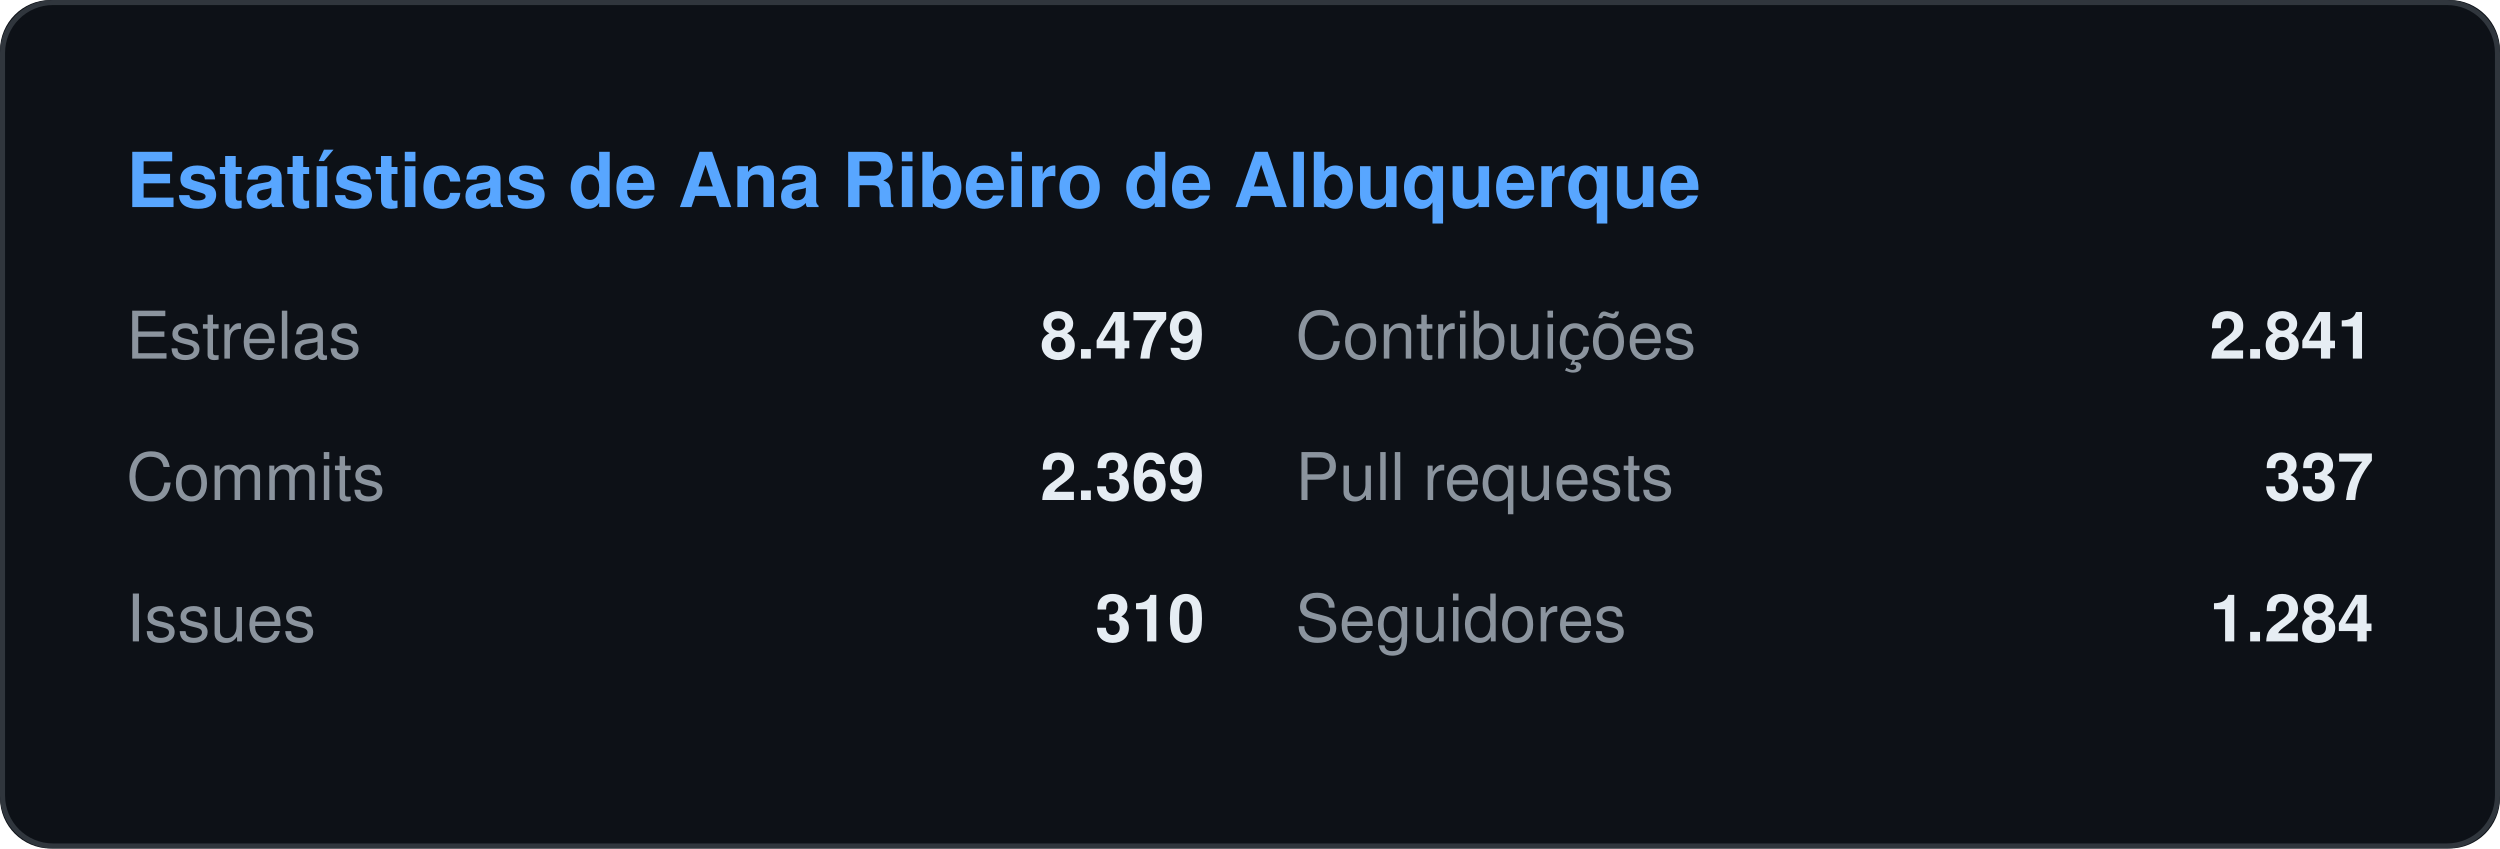
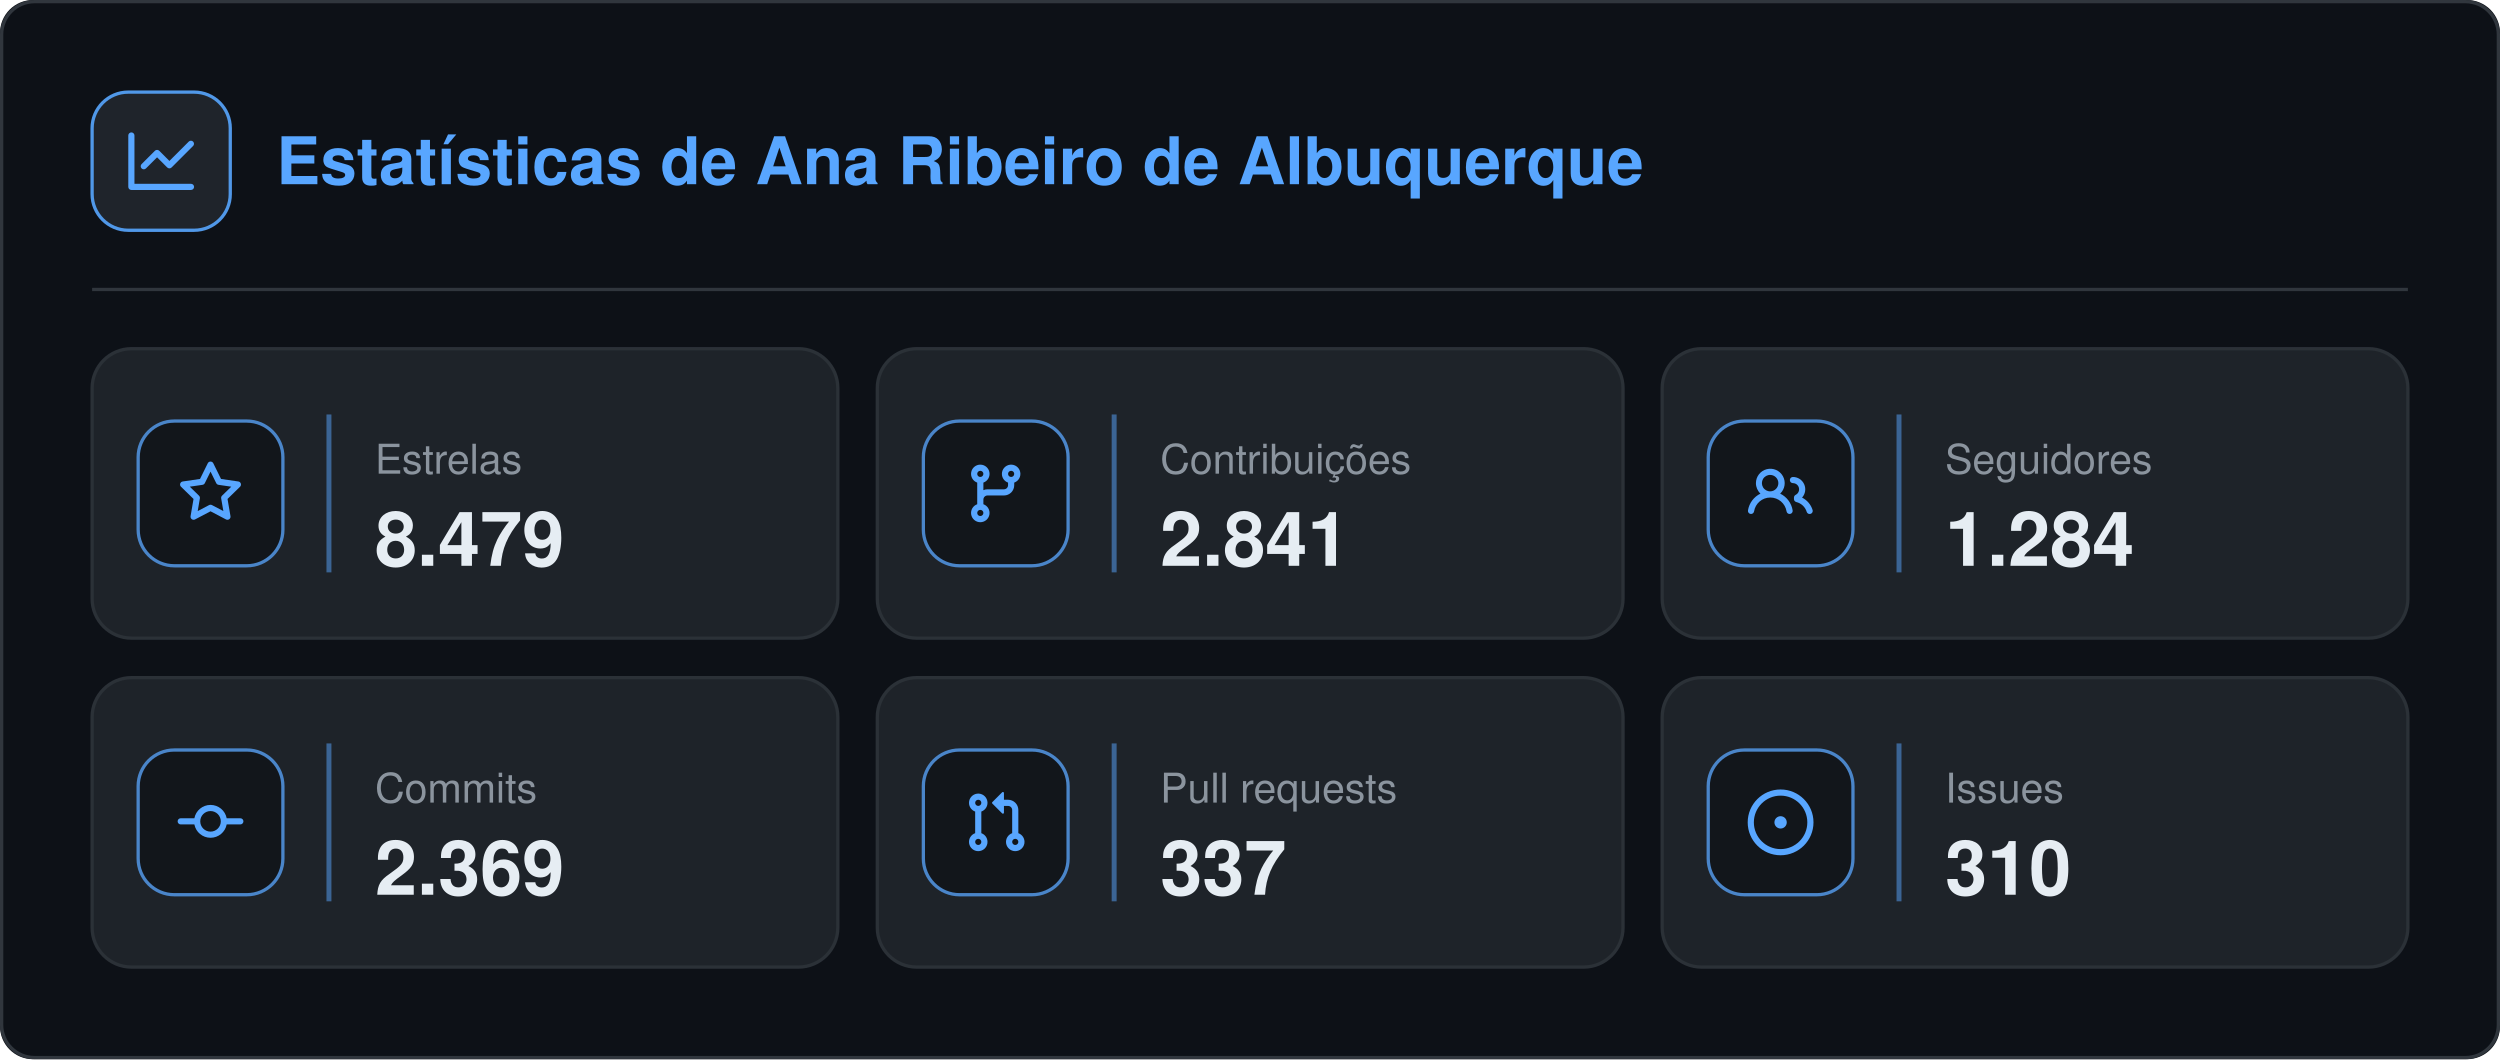
- <svg xmlns="http://www.w3.org/2000/svg" width="495" height="168" viewBox="0 0 495 168" role="img" aria-label="Estatísticas de Ana Ribeiro de Albuquerque">
+ <svg xmlns="http://www.w3.org/2000/svg" width="760" height="322" viewBox="0 0 760 322" role="img" aria-label="Card">
  <style>
    .t-title   { font: 600 15px 'Segoe UI', -apple-system, BlinkMacSystemFont, Ubuntu, 'Helvetica Neue', Helvetica, sans-serif; fill: #58a6ff; }
    .t-label   { font: 400 13px 'Segoe UI', -apple-system, BlinkMacSystemFont, Ubuntu, 'Helvetica Neue', Helvetica, sans-serif; fill: #8b949e; }
    .t-value   { font: 600 13px 'Segoe UI', -apple-system, BlinkMacSystemFont, Ubuntu, 'Helvetica Neue', Helvetica, sans-serif; fill: #e6edf3;
                 font-variant-numeric: tabular-nums; }
    .t-big     { font: 700 26px 'Segoe UI', -apple-system, BlinkMacSystemFont, Ubuntu, 'Helvetica Neue', Helvetica, sans-serif; fill: #e6edf3;
                 font-variant-numeric: tabular-nums; }
    .t-eyebrow { font: 600 9px 'Segoe UI', -apple-system, BlinkMacSystemFont, Ubuntu, 'Helvetica Neue', Helvetica, sans-serif; fill: #8b949e;
                 letter-spacing: 0.09em; }
    @keyframes fade-up {
      from { opacity: 0; transform: translateY(6px); }
      to   { opacity: 1; transform: translateY(0); }
    }
    .fade { animation: fade-up 0.5s ease-out backwards; }
    @media (prefers-reduced-motion: reduce) {
      .fade { animation: none; }
    }
  </style>
-   <rect width="495" height="168" rx="10" fill="#0d1117" />
-   <rect x="0.5" y="0.5" width="494" height="167" rx="10" fill="none" stroke="#30363d" />
-   <text x="25" y="41" class="t-title">Estatísticas de Ana Ribeiro de Albuquerque</text>
-   <g transform="translate(25, 59)">
-     <g transform="translate(0.0, 12)" class="fade" style="animation-delay:0ms">
-       <text x="0" y="0" class="t-label">Estrelas</text>
-       <text x="213.5" y="0" class="t-value" text-anchor="end">8.479</text>
+   <rect width="760" height="322" rx="10" fill="#0d1117" />
+   <rect x="0.5" y="0.5" width="759" height="321" rx="10" fill="none" stroke="#30363d" />
+   <g transform="translate(28, 28)">
+     <style>
+       .t-h1          { font: 700 20px 'Segoe UI', -apple-system, BlinkMacSystemFont, Ubuntu, 'Helvetica Neue', Helvetica, sans-serif; fill: #58a6ff; }
+       .t-stat-label  { font: 400 12.5px 'Segoe UI', -apple-system, BlinkMacSystemFont, Ubuntu, 'Helvetica Neue', Helvetica, sans-serif; fill: #8b949e; }
+       .t-stat-value  { font: 700 23px 'Segoe UI', -apple-system, BlinkMacSystemFont, Ubuntu, 'Helvetica Neue', Helvetica, sans-serif; fill: #e6edf3;
+                        font-variant-numeric: tabular-nums; }
+     </style>
+     <g>
+       <rect x="0" y="0" width="42" height="42" rx="11" fill="#21262d" stroke="#58a6ff" stroke-width="1" opacity="0.9" />
+       <g transform="translate(11, 11) scale(1.25)">
+         <path d="M1.5 1.75V13.5h13.75a.75.75 0 0 1 0 1.5H.75a.75.75 0 0 1-.75-.75V1.75a.75.75 0 0 1 1.5 0Zm14.28 2.53-5.25 5.25a.75.75 0 0 1-1.06 0L7 7.06 4.28 9.78a.751.751 0 0 1-1.042-.018.751.751 0 0 1-.018-1.042l3.25-3.25a.75.75 0 0 1 1.06 0L10 7.94l4.72-4.72a.751.751 0 0 1 1.042.018.751.751 0 0 1 .018 1.042Z" fill="#58a6ff" />
+       </g>
+       <text x="56" y="28" class="t-h1">Estatísticas de Ana Ribeiro de Albuquerque</text>
+       <line x1="0" y1="60" x2="704" y2="60" stroke="#30363d" stroke-width="1" />
    </g>
-     <g transform="translate(231.5, 12)" class="fade" style="animation-delay:90ms">
-       <text x="0" y="0" class="t-label">Contribuições</text>
-       <text x="213.5" y="0" class="t-value" text-anchor="end">2.841</text>
-     </g>
-     <g transform="translate(0.0, 40)" class="fade" style="animation-delay:180ms">
-       <text x="0" y="0" class="t-label">Commits</text>
-       <text x="213.5" y="0" class="t-value" text-anchor="end">2.369</text>
-     </g>
-     <g transform="translate(231.5, 40)" class="fade" style="animation-delay:270ms">
-       <text x="0" y="0" class="t-label">Pull requests</text>
-       <text x="213.5" y="0" class="t-value" text-anchor="end">337</text>
-     </g>
-     <g transform="translate(0.0, 68)" class="fade" style="animation-delay:360ms">
-       <text x="0" y="0" class="t-label">Issues</text>
-       <text x="213.5" y="0" class="t-value" text-anchor="end">310</text>
-     </g>
-     <g transform="translate(231.5, 68)" class="fade" style="animation-delay:450ms">
-       <text x="0" y="0" class="t-label">Seguidores</text>
-       <text x="213.5" y="0" class="t-value" text-anchor="end">1.284</text>
+     <g transform="translate(0, 78)">
+       <g transform="translate(0.0, 0)" class="fade" style="animation-delay:0ms">
+         <rect x="0" y="0" width="226.7" height="88" rx="12" fill="#21262d" stroke="#30363d" stroke-width="1" opacity="0.85" />
+         <rect x="14" y="22" width="44" height="44" rx="11" fill="#0d1117" stroke="#58a6ff" stroke-width="1" opacity="0.75" />
+         <g transform="translate(26, 34) scale(1.25)">
+           <path d="M8 .25a.75.75 0 0 1 .673.418l1.882 3.815 4.21.612a.75.75 0 0 1 .416 1.279l-3.046 2.97.719 4.192a.751.751 0 0 1-1.088.791L8 12.347l-3.766 1.98a.75.75 0 0 1-1.088-.79l.72-4.194L.818 6.374a.75.75 0 0 1 .416-1.28l4.21-.611L7.327.668A.75.75 0 0 1 8 .25Zm0 2.445L6.615 5.5a.75.75 0 0 1-.564.41l-3.097.45 2.24 2.184a.75.75 0 0 1 .216.664l-.528 3.084 2.769-1.456a.75.75 0 0 1 .698 0l2.77 1.456-.53-3.084a.75.75 0 0 1 .216-.664l2.24-2.183-3.096-.45a.75.75 0 0 1-.564-.41L8 2.694Z" fill="#58a6ff" />
+         </g>
+         <line x1="72" y1="20" x2="72" y2="68" stroke="#58a6ff" stroke-width="1.5" opacity="0.5" />
+         <text x="86" y="38" class="t-stat-label">Estrelas</text>
+         <text x="86" y="66" class="t-stat-value">8.479</text>
+       </g>
+       <g transform="translate(238.7, 0)" class="fade" style="animation-delay:90ms">
+         <rect x="0" y="0" width="226.7" height="88" rx="12" fill="#21262d" stroke="#30363d" stroke-width="1" opacity="0.85" />
+         <rect x="14" y="22" width="44" height="44" rx="11" fill="#0d1117" stroke="#58a6ff" stroke-width="1" opacity="0.75" />
+         <g transform="translate(26, 34) scale(1.25)">
+           <path d="M9.5 3.25a2.25 2.25 0 1 1 3 2.122V6A2.5 2.5 0 0 1 10 8.5H6a1 1 0 0 0-1 1v1.128a2.251 2.251 0 1 1-1.5 0V5.372a2.25 2.25 0 1 1 1.5 0v1.836A2.493 2.493 0 0 1 6 7h4a1 1 0 0 0 1-1v-.628A2.25 2.25 0 0 1 9.5 3.25Zm-6 0a.75.75 0 1 0 1.5 0 .75.75 0 0 0-1.5 0Zm8.25-.75a.75.75 0 1 0 0 1.5.75.75 0 0 0 0-1.5ZM4.25 12a.75.75 0 1 0 0 1.5.75.75 0 0 0 0-1.5Z" fill="#58a6ff" />
+         </g>
+         <line x1="72" y1="20" x2="72" y2="68" stroke="#58a6ff" stroke-width="1.5" opacity="0.5" />
+         <text x="86" y="38" class="t-stat-label">Contribuições</text>
+         <text x="86" y="66" class="t-stat-value">2.841</text>
+       </g>
+       <g transform="translate(477.3, 0)" class="fade" style="animation-delay:180ms">
+         <rect x="0" y="0" width="226.7" height="88" rx="12" fill="#21262d" stroke="#30363d" stroke-width="1" opacity="0.85" />
+         <rect x="14" y="22" width="44" height="44" rx="11" fill="#0d1117" stroke="#58a6ff" stroke-width="1" opacity="0.75" />
+         <g transform="translate(26, 34) scale(1.25)">
+           <path d="M2 5.5a3.5 3.5 0 1 1 5.898 2.549 5.508 5.508 0 0 1 3.034 4.084.75.75 0 1 1-1.482.235 4 4 0 0 0-7.9 0 .75.75 0 0 1-1.482-.236A5.507 5.507 0 0 1 3.102 8.05 3.493 3.493 0 0 1 2 5.5ZM11 4a3.001 3.001 0 0 1 2.22 5.018 5.01 5.01 0 0 1 2.56 3.012.749.749 0 0 1-.885.954.752.752 0 0 1-.549-.514 3.507 3.507 0 0 0-2.522-2.372.75.75 0 0 1-.574-.73v-.352a.75.75 0 0 1 .416-.672A1.5 1.5 0 0 0 11 5.5.75.75 0 0 1 11 4Zm-5.5-.5a2 2 0 1 0-.001 3.999A2 2 0 0 0 5.5 3.5Z" fill="#58a6ff" />
+         </g>
+         <line x1="72" y1="20" x2="72" y2="68" stroke="#58a6ff" stroke-width="1.5" opacity="0.5" />
+         <text x="86" y="38" class="t-stat-label">Seguidores</text>
+         <text x="86" y="66" class="t-stat-value">1.284</text>
+       </g>
+       <g transform="translate(0.0, 100)" class="fade" style="animation-delay:270ms">
+         <rect x="0" y="0" width="226.7" height="88" rx="12" fill="#21262d" stroke="#30363d" stroke-width="1" opacity="0.85" />
+         <rect x="14" y="22" width="44" height="44" rx="11" fill="#0d1117" stroke="#58a6ff" stroke-width="1" opacity="0.75" />
+         <g transform="translate(26, 34) scale(1.25)">
+           <path d="M11.93 8.5a4.002 4.002 0 0 1-7.86 0H.75a.75.75 0 0 1 0-1.5h3.32a4.002 4.002 0 0 1 7.86 0h3.32a.75.75 0 0 1 0 1.5Zm-1.43-.75a2.5 2.5 0 1 0-5 0 2.5 2.5 0 0 0 5 0Z" fill="#58a6ff" />
+         </g>
+         <line x1="72" y1="20" x2="72" y2="68" stroke="#58a6ff" stroke-width="1.5" opacity="0.5" />
+         <text x="86" y="38" class="t-stat-label">Commits</text>
+         <text x="86" y="66" class="t-stat-value">2.369</text>
+       </g>
+       <g transform="translate(238.7, 100)" class="fade" style="animation-delay:360ms">
+         <rect x="0" y="0" width="226.7" height="88" rx="12" fill="#21262d" stroke="#30363d" stroke-width="1" opacity="0.85" />
+         <rect x="14" y="22" width="44" height="44" rx="11" fill="#0d1117" stroke="#58a6ff" stroke-width="1" opacity="0.75" />
+         <g transform="translate(26, 34) scale(1.25)">
+           <path d="M1.5 3.25a2.25 2.25 0 1 1 3 2.122v5.256a2.251 2.251 0 1 1-1.5 0V5.372A2.25 2.25 0 0 1 1.5 3.25Zm5.677-.177L9.573.677A.25.25 0 0 1 10 .854V2.5h1A2.5 2.5 0 0 1 13.5 5v5.628a2.251 2.251 0 1 1-1.5 0V5a1 1 0 0 0-1-1h-1v1.646a.25.25 0 0 1-.427.177L7.177 3.427a.25.25 0 0 1 0-.354ZM3.75 2.5a.75.75 0 1 0 0 1.5.75.75 0 0 0 0-1.5Zm0 9.5a.75.75 0 1 0 0 1.5.75.75 0 0 0 0-1.5Zm8.25.75a.75.75 0 1 0 1.5 0 .75.75 0 0 0-1.5 0Z" fill="#58a6ff" />
+         </g>
+         <line x1="72" y1="20" x2="72" y2="68" stroke="#58a6ff" stroke-width="1.5" opacity="0.5" />
+         <text x="86" y="38" class="t-stat-label">Pull requests</text>
+         <text x="86" y="66" class="t-stat-value">337</text>
+       </g>
+       <g transform="translate(477.3, 100)" class="fade" style="animation-delay:450ms">
+         <rect x="0" y="0" width="226.7" height="88" rx="12" fill="#21262d" stroke="#30363d" stroke-width="1" opacity="0.85" />
+         <rect x="14" y="22" width="44" height="44" rx="11" fill="#0d1117" stroke="#58a6ff" stroke-width="1" opacity="0.75" />
+         <g transform="translate(26, 34) scale(1.25)">
+           <path d="M8 9.5a1.5 1.5 0 1 0 0-3 1.5 1.5 0 0 0 0 3Z" fill="#58a6ff" />
+           <path d="M8 0a8 8 0 1 1 0 16A8 8 0 0 1 8 0ZM1.5 8a6.5 6.5 0 1 0 13 0 6.5 6.5 0 0 0-13 0Z" fill="#58a6ff" />
+         </g>
+         <line x1="72" y1="20" x2="72" y2="68" stroke="#58a6ff" stroke-width="1.5" opacity="0.5" />
+         <text x="86" y="38" class="t-stat-label">Issues</text>
+         <text x="86" y="66" class="t-stat-value">310</text>
+       </g>
    </g>
  </g>
</svg>
